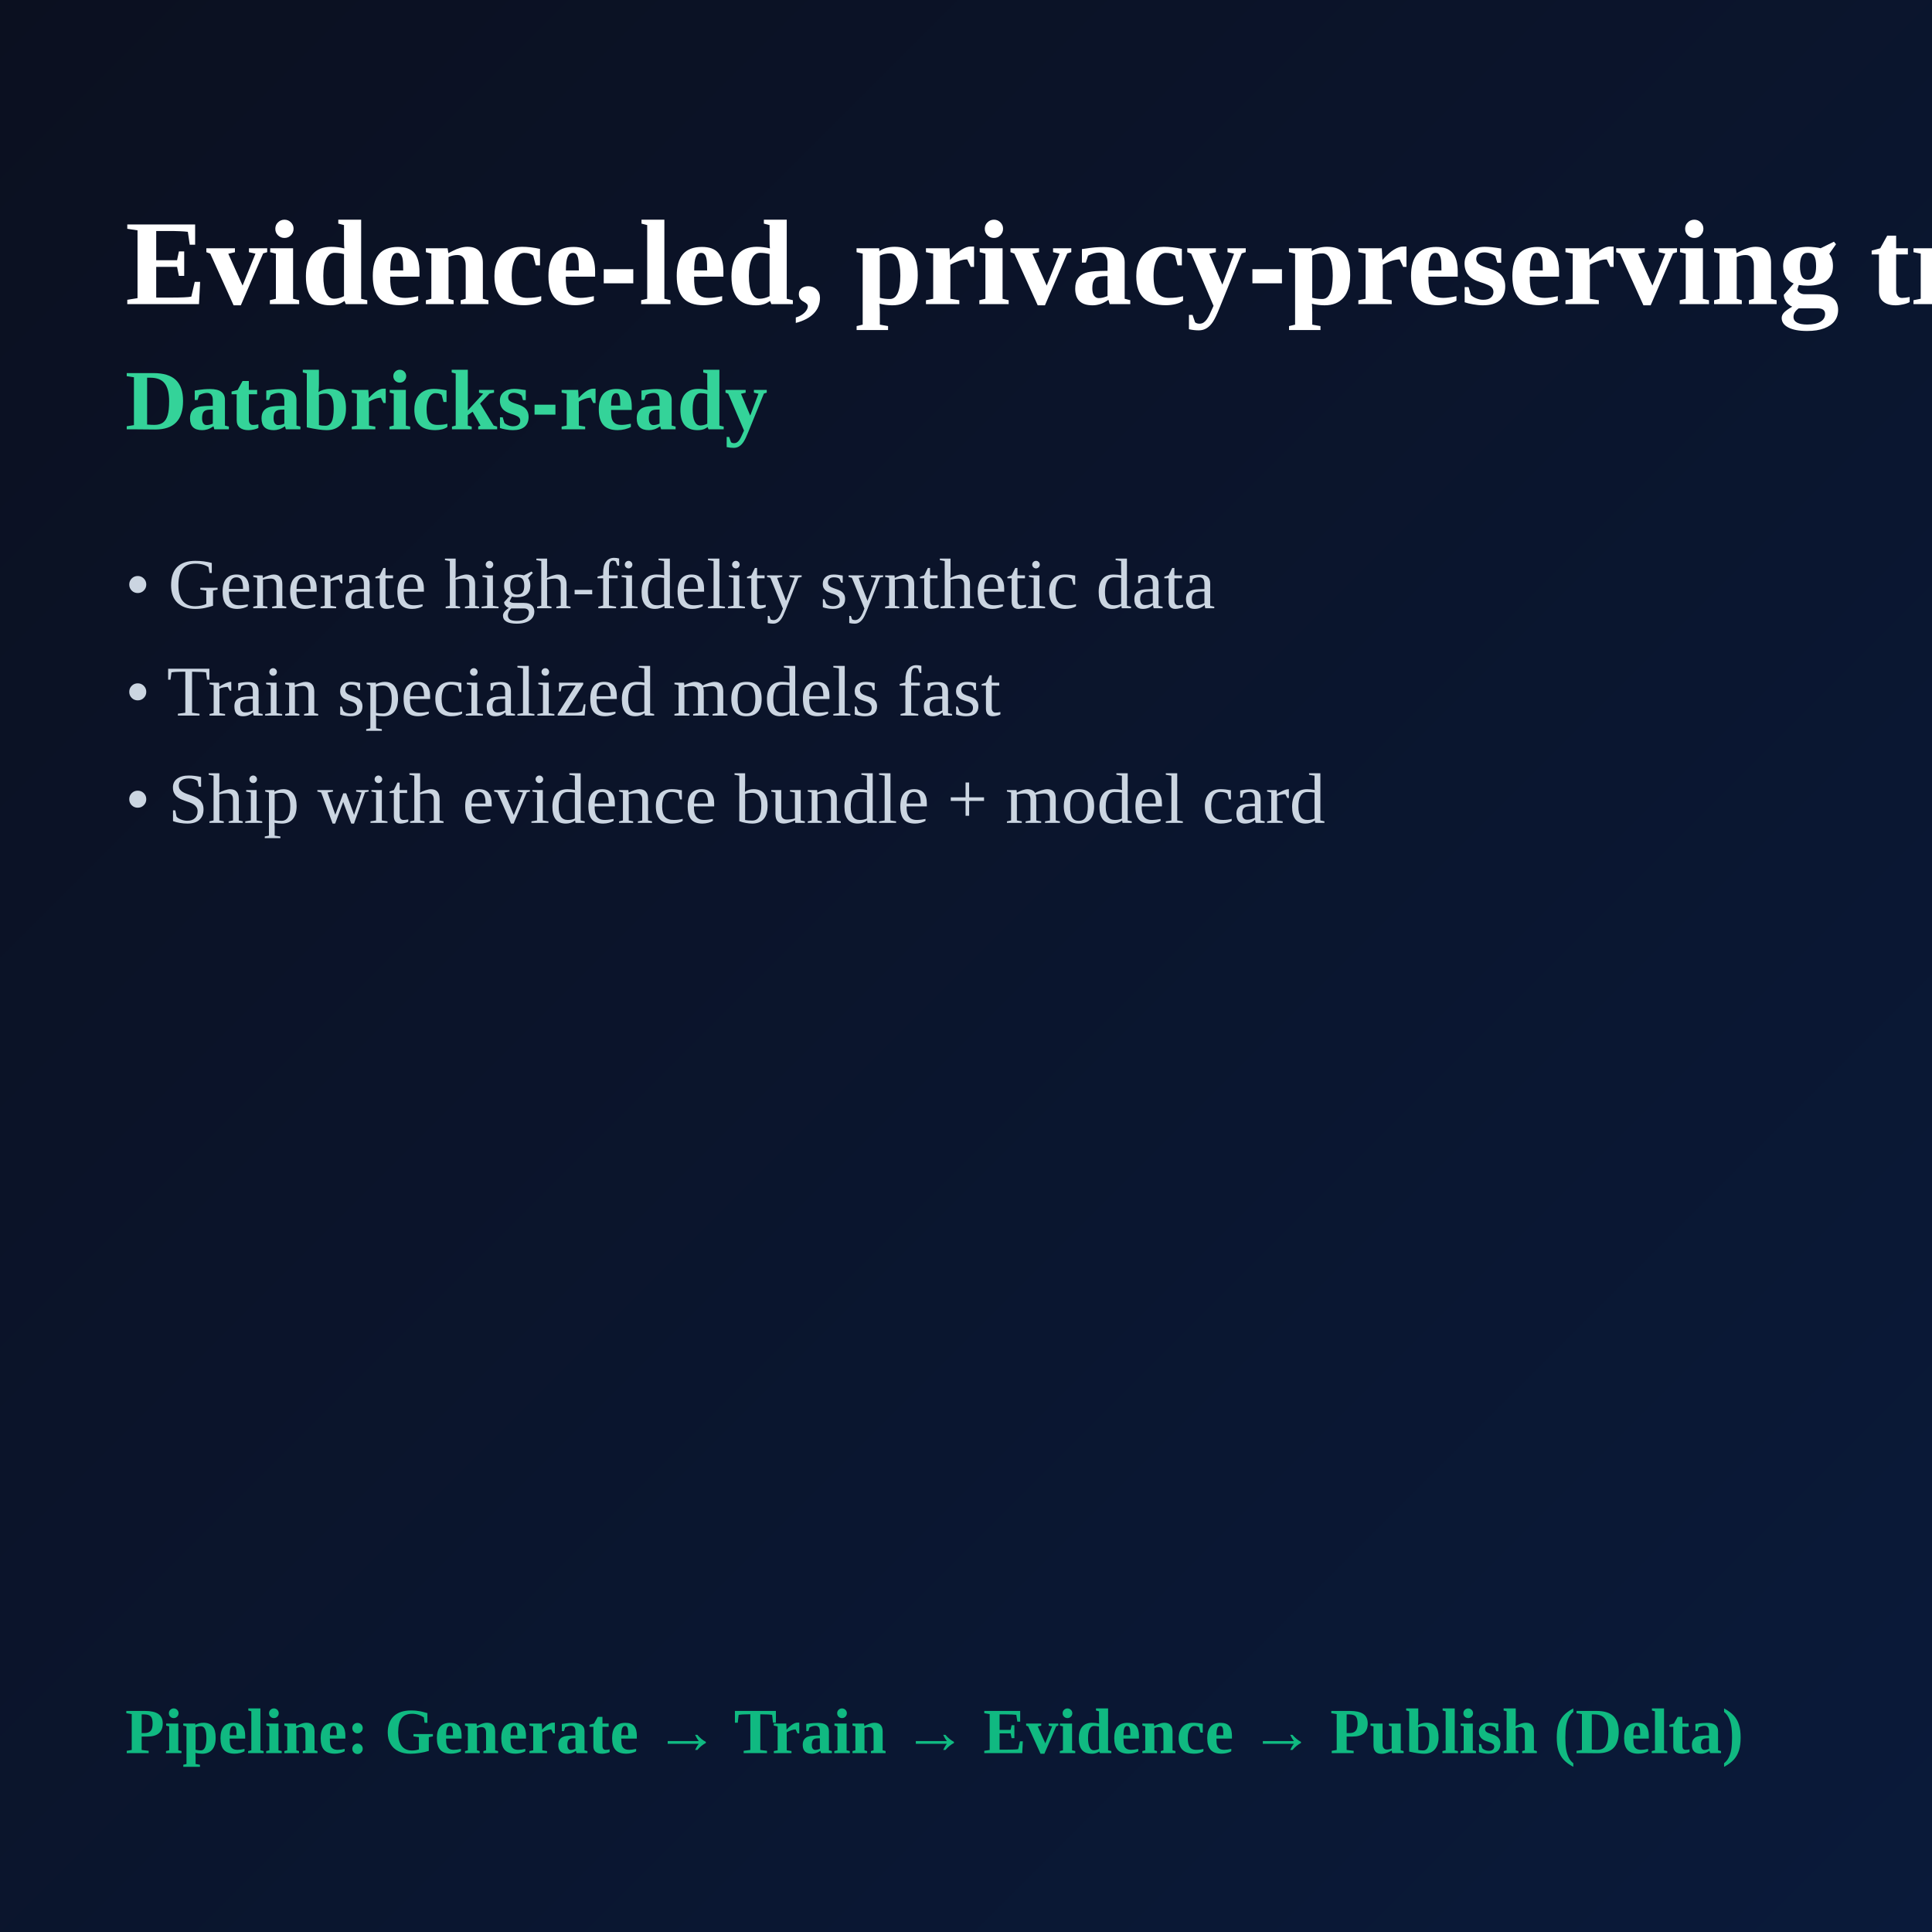
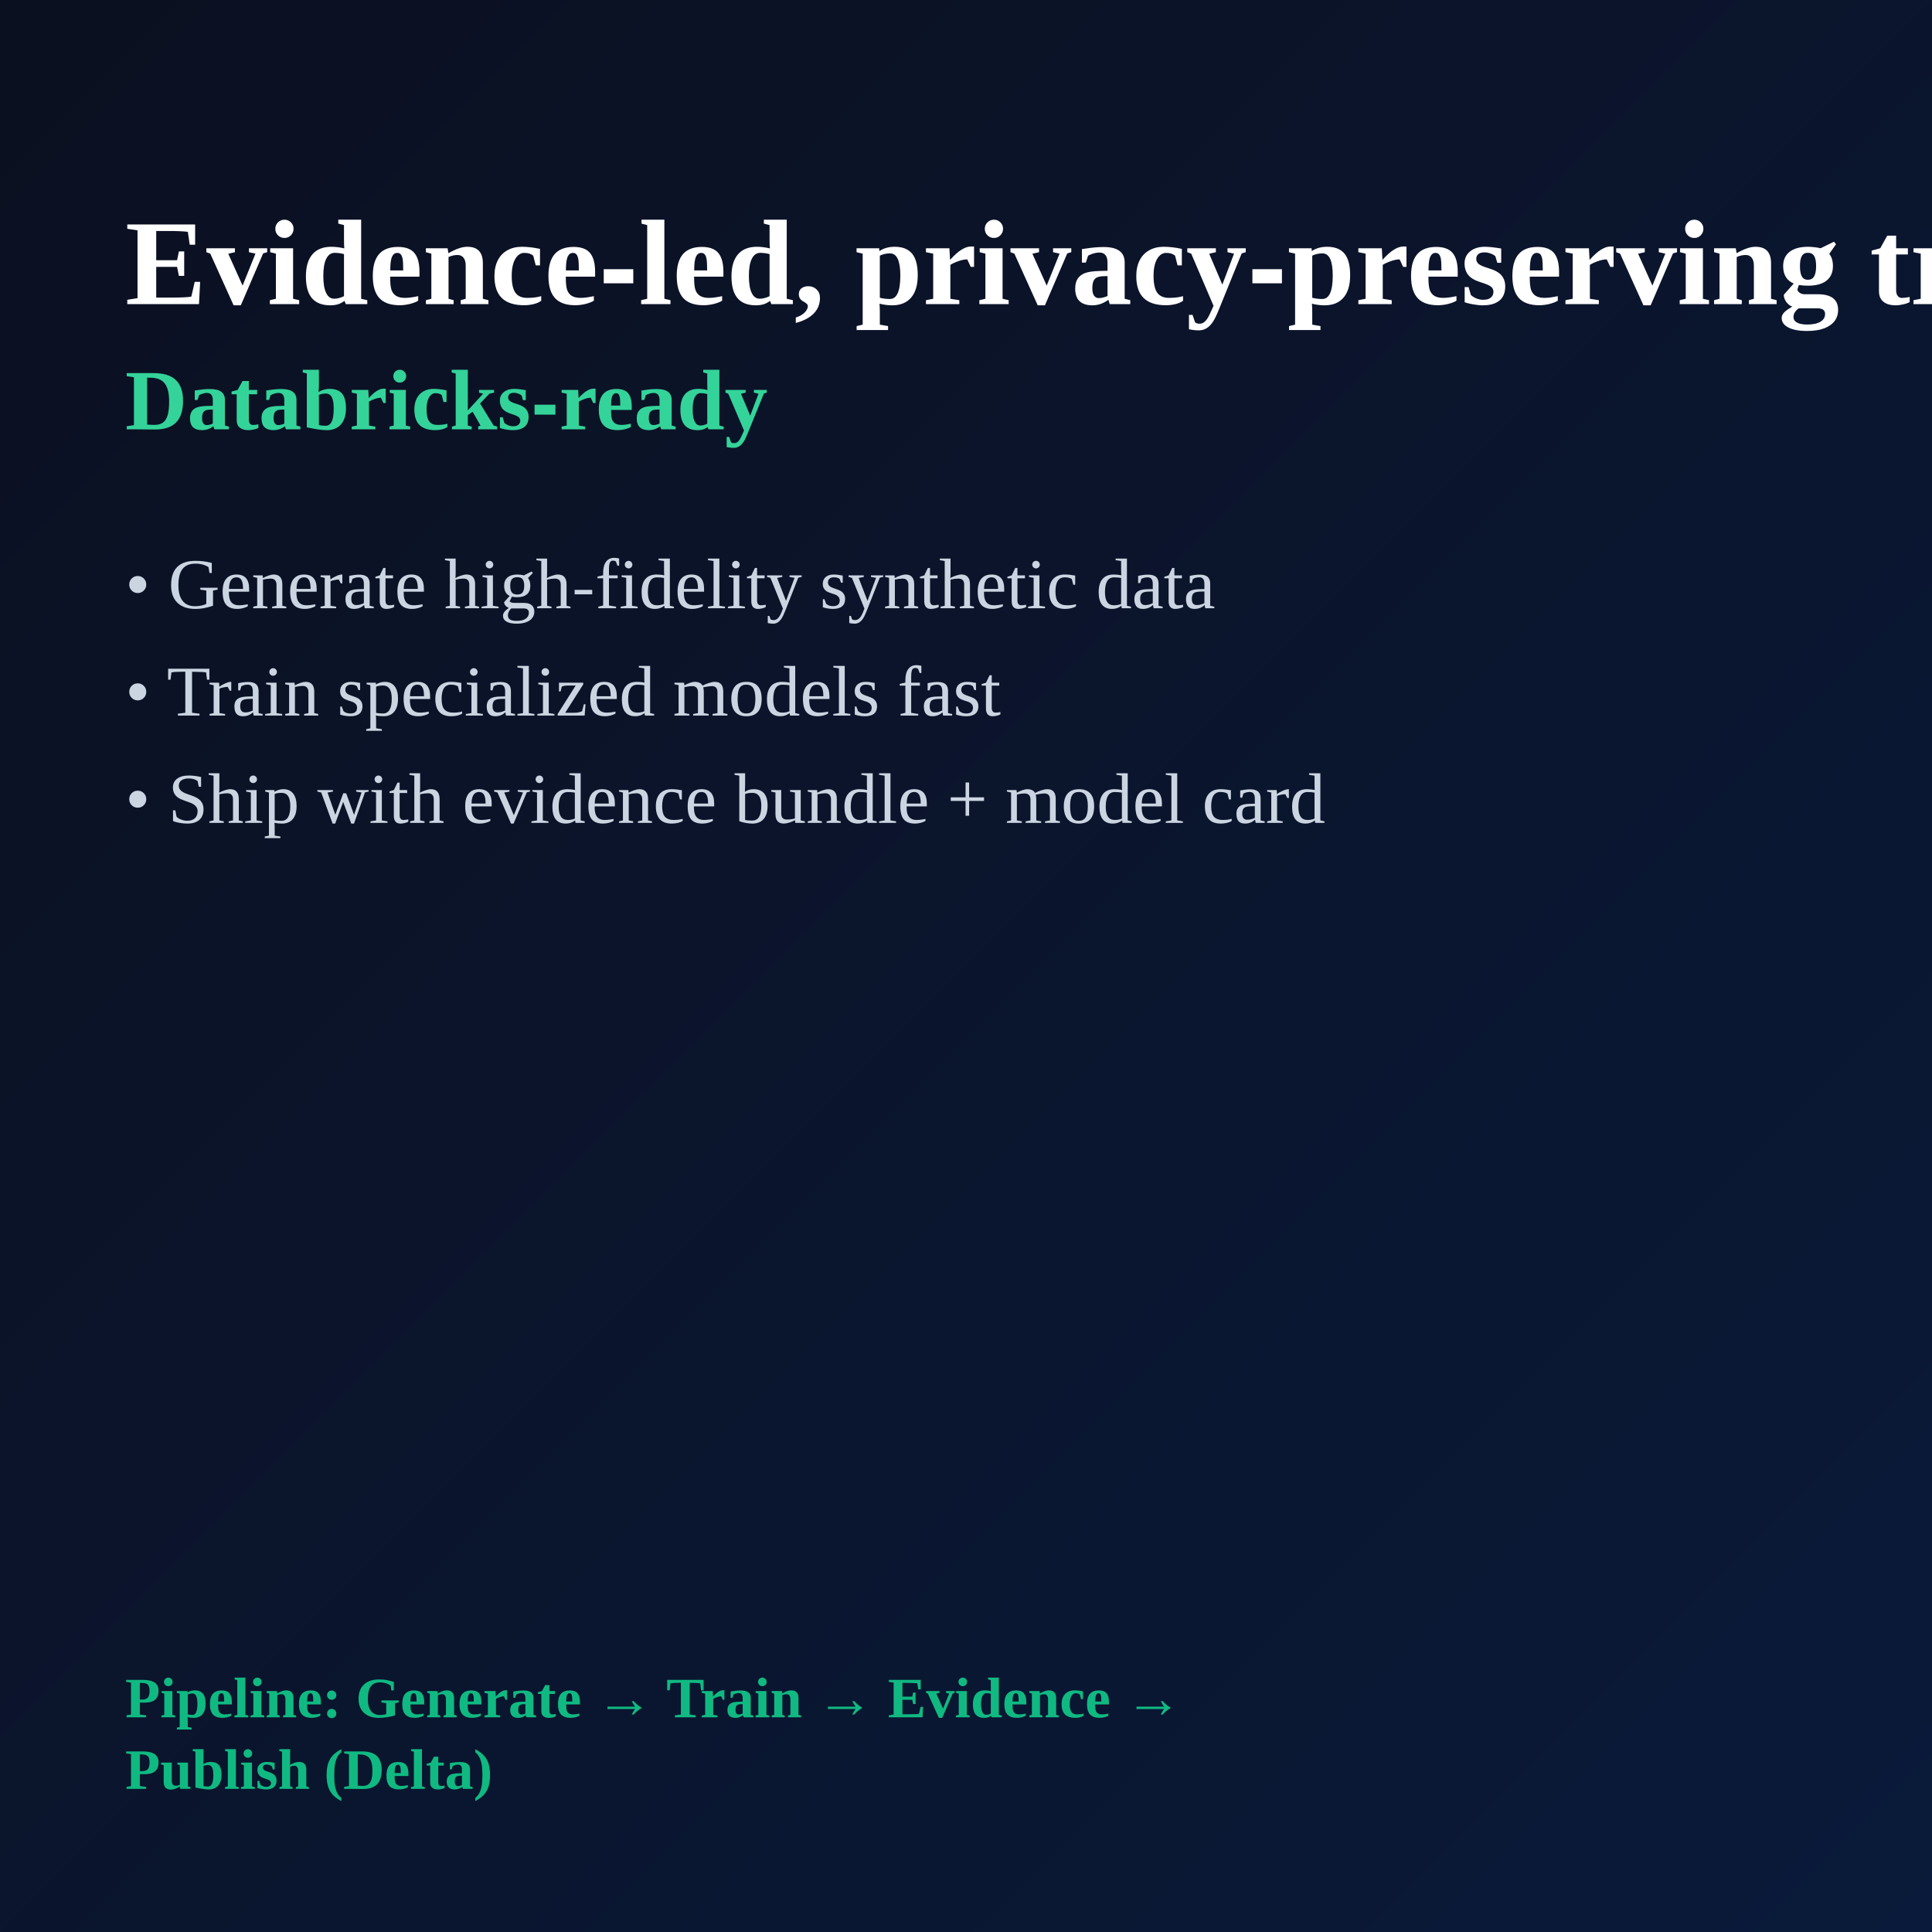
<svg xmlns="http://www.w3.org/2000/svg" width="1080" height="1080" viewBox="0 0 1080 1080">
  <defs>
    <linearGradient id="bg2" x1="0" y1="0" x2="1" y2="1">
      <stop offset="0%" stop-color="#0b1020" />
      <stop offset="100%" stop-color="#0a1a3a" />
    </linearGradient>
  </defs>
  <rect width="1080" height="1080" fill="url(#bg2)" />
  <text x="70" y="170" fill="#ffffff" font-size="68" font-weight="800">Evidence‑led, privacy‑preserving training</text>
  <text x="70" y="240" fill="#34d399" font-size="48" font-weight="800">Databricks‑ready</text>
  <text x="70" y="340" fill="#cbd5e1" font-size="40">• Generate high‑fidelity synthetic data</text>
  <text x="70" y="400" fill="#cbd5e1" font-size="40">• Train specialized models fast</text>
  <text x="70" y="460" fill="#cbd5e1" font-size="40">• Ship with evidence bundle + model card</text>
-   <text x="70" y="980" fill="#10b981" font-size="36" font-weight="700">Pipeline: Generate → Train → Evidence → Publish (Delta)</text>
+   <text x="70" y="960" fill="#10b981" font-size="32" font-weight="700">Pipeline: Generate → Train → Evidence →</text>
+   <text x="70" y="1000" fill="#10b981" font-size="32" font-weight="700">Publish (Delta)</text>
</svg>
